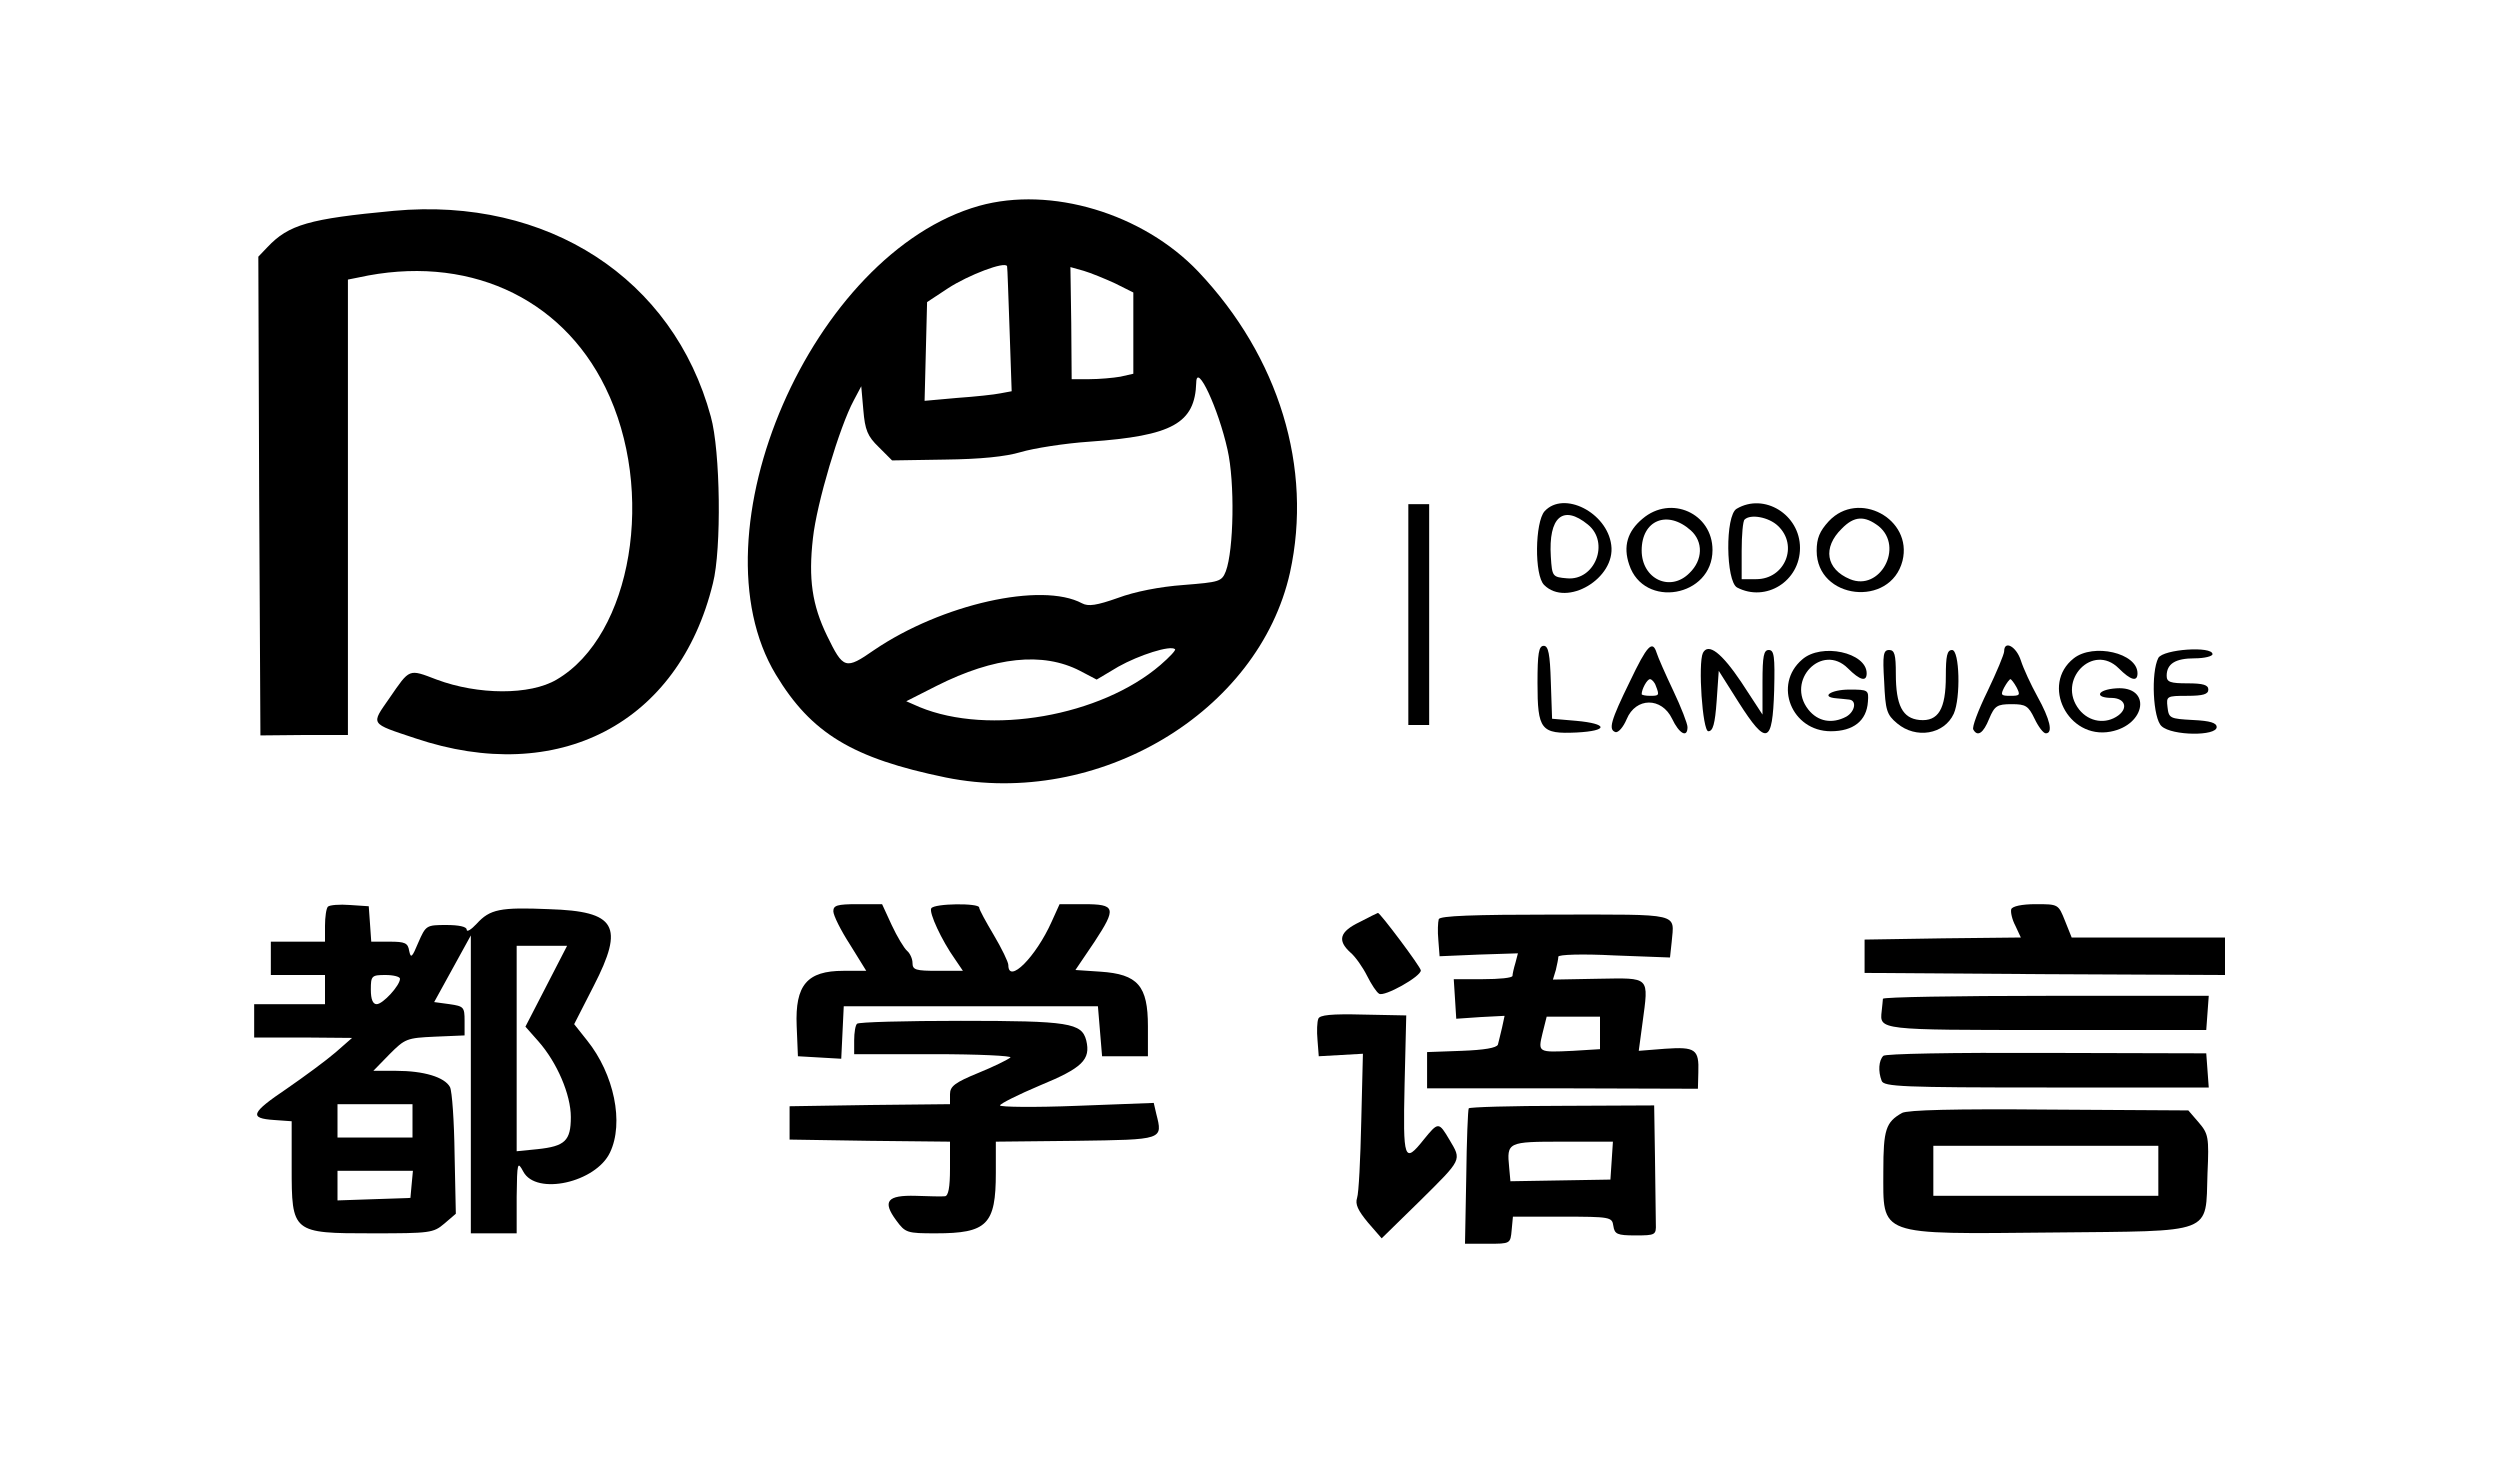
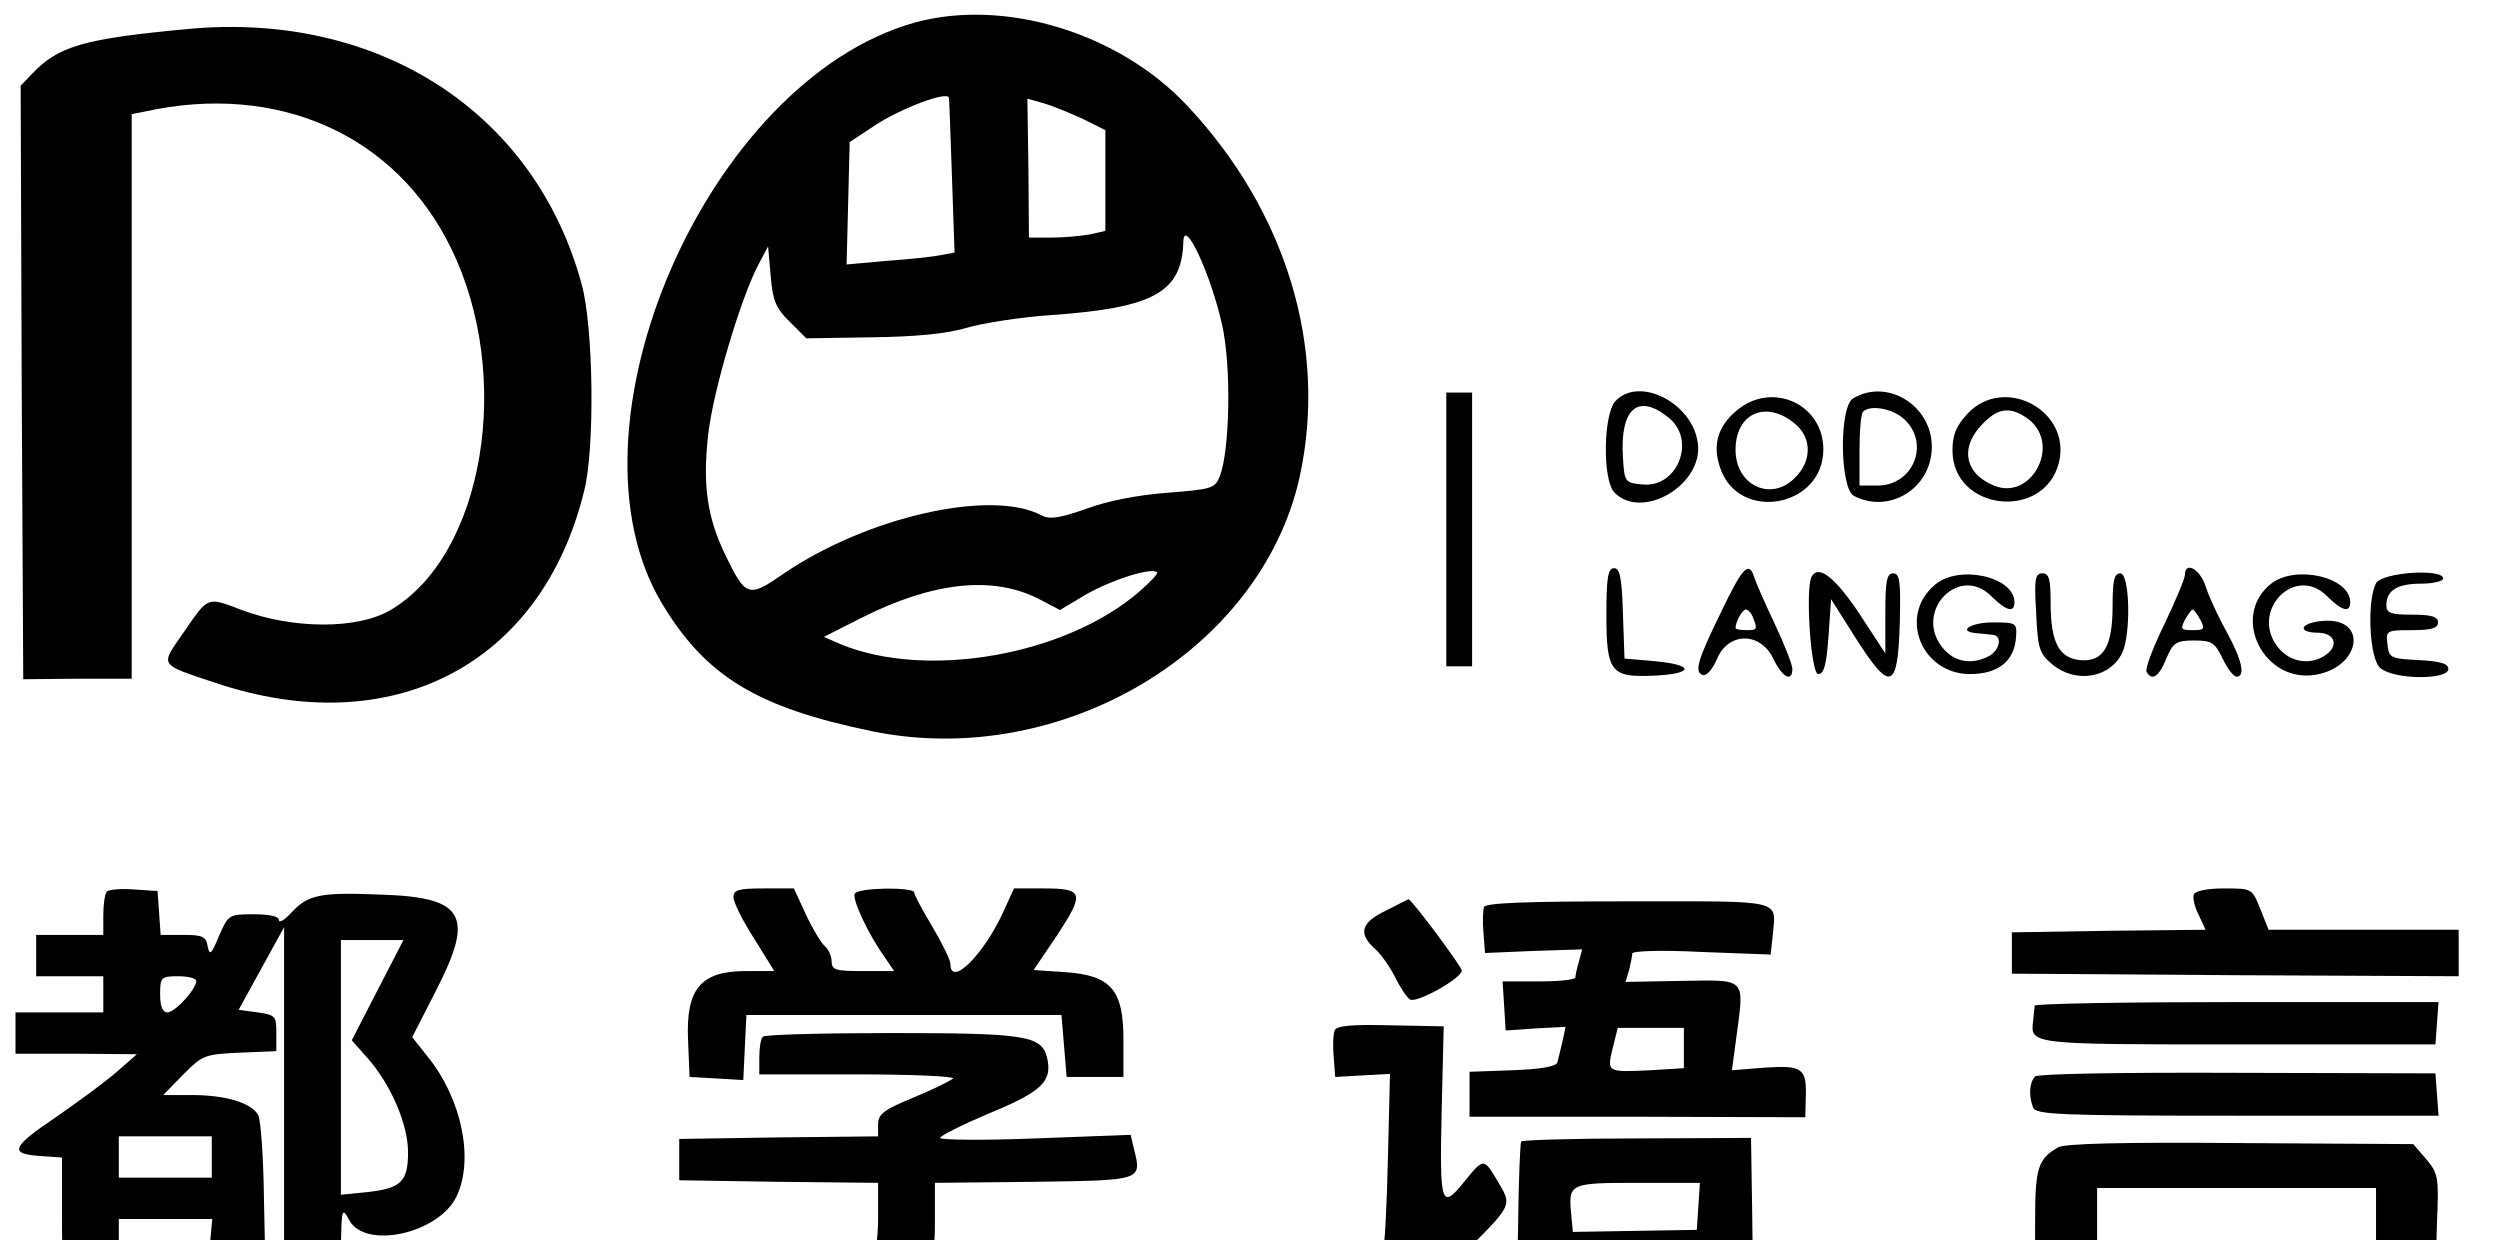
- <svg xmlns="http://www.w3.org/2000/svg" preserveAspectRatio="xMidYMid meet" version="1.0" width="600" height="350" viewBox="0 0 600 350">
+ <svg xmlns="http://www.w3.org/2000/svg" viewBox="58 45 484 240" preserveAspectRatio="xMidYMid meet" role="img" aria-label="DODO Learning">
  <g transform="translate(0,350) scale(0.1,-0.1)" fill="#000000" stroke="none">
    <path d="M2350 3006 c-401 -113 -693 -785 -488 -1125 85 -141 184 -201 408 -247 365 -74 751 156 826 492 55 251 -26 517 -220 722 -133 140 -354 206 -526 158z m73 -298 l5 -147 -27 -5 c-14 -3 -61 -8 -104 -11 l-78 -7 3 118 3 119 50 33 c49 32 138 66 142 53 1 -3 3 -72 6 -153z m253 112 l44 -22 0 -98 0 -97 -31 -7 c-17 -3 -51 -6 -74 -6 l-43 0 -1 134 -2 135 32 -9 c17 -5 51 -19 75 -30z m270 -399 c18 -79 15 -241 -4 -292 -10 -25 -15 -26 -102 -33 -56 -4 -117 -16 -157 -31 -51 -18 -71 -21 -86 -13 -97 52 -337 -2 -499 -112 -69 -48 -74 -46 -113 34 -36 74 -45 137 -34 234 9 84 64 268 98 331 l18 34 5 -57 c4 -48 10 -63 37 -89 l32 -32 127 2 c85 1 145 7 182 18 30 9 105 21 165 25 199 14 253 44 256 142 1 49 53 -62 75 -161z m-161 -517 c-143 -123 -411 -170 -578 -101 l-32 14 73 37 c139 70 255 82 344 36 l40 -21 52 31 c50 28 125 52 136 42 3 -2 -13 -19 -35 -38z" />
    <path d="M945 2994 c-203 -19 -252 -33 -303 -87 l-22 -23 2 -575 3 -574 105 1 105 0 0 546 0 547 25 5 c258 57 486 -45 593 -264 122 -248 64 -595 -117 -701 -64 -38 -189 -37 -288 0 -68 26 -64 27 -113 -44 -45 -65 -49 -60 62 -97 342 -115 632 35 714 372 21 82 18 318 -5 400 -90 332 -392 528 -761 494z" />
    <path d="M3380 2025 l0 -265 25 0 25 0 0 265 0 265 -25 0 -25 0 0 -265z" />
    <path d="M3707 2273 c-23 -26 -25 -154 -1 -177 54 -54 172 16 161 96 -10 78 -114 131 -160 81z m104 -32 c53 -43 17 -135 -50 -129 -35 3 -36 4 -39 52 -6 95 29 126 89 77z" />
    <path d="M4168 2279 c-28 -16 -26 -174 1 -189 69 -36 151 15 151 95 0 80 -86 133 -152 94z m99 -41 c50 -47 17 -128 -52 -128 l-35 0 0 68 c0 38 3 72 7 75 14 14 58 6 80 -15z" />
    <path d="M3942 2255 c-36 -30 -47 -66 -32 -110 35 -107 200 -78 200 35 0 88 -100 133 -168 75z m116 -28 c30 -27 29 -71 -3 -102 -46 -47 -115 -15 -115 54 0 73 62 98 118 48z" />
    <path d="M4389 2249 c-22 -24 -29 -41 -29 -71 0 -117 177 -137 206 -24 25 101 -106 171 -177 95z m120 -12 c61 -50 3 -157 -69 -127 -58 24 -66 76 -20 121 30 31 55 32 89 6z" />
    <path d="M3690 1861 c0 -113 8 -123 94 -119 77 4 76 21 -1 28 l-58 5 -3 88 c-2 68 -6 87 -17 87 -12 0 -15 -18 -15 -89z" />
    <path d="M3912 1865 c-47 -96 -52 -116 -35 -122 7 -2 19 12 27 31 22 53 84 53 109 1 17 -36 37 -47 37 -20 0 8 -15 47 -34 87 -19 40 -37 81 -40 91 -10 32 -23 18 -64 -68z m62 -11 c9 -23 8 -24 -14 -24 -11 0 -20 2 -20 4 0 12 13 36 20 36 4 0 11 -7 14 -16z" />
    <path d="M4810 1937 c0 -7 -18 -50 -40 -96 -22 -45 -38 -87 -34 -92 10 -18 24 -9 38 26 13 31 19 35 54 35 34 0 40 -4 55 -35 9 -19 21 -35 27 -35 18 0 10 34 -20 88 -16 29 -34 68 -40 87 -11 34 -40 49 -40 22z m30 -87 c9 -18 8 -20 -15 -20 -23 0 -24 2 -15 20 6 11 13 20 15 20 2 0 9 -9 15 -20z" />
    <path d="M4087 1933 c-12 -25 -1 -188 13 -188 11 0 16 17 20 73 l5 72 48 -76 c67 -105 81 -100 85 29 2 82 0 97 -13 97 -12 0 -15 -14 -15 -77 l0 -78 -51 78 c-47 70 -79 95 -92 70z" />
    <path d="M4325 1917 c-70 -60 -25 -172 69 -172 54 0 86 25 89 71 2 28 1 29 -45 29 -44 0 -70 -18 -30 -21 9 -1 23 -2 30 -3 19 -2 14 -29 -7 -41 -34 -18 -68 -12 -91 17 -55 70 33 161 95 99 29 -29 45 -33 45 -12 0 50 -109 74 -155 33z" />
    <path d="M4522 1864 c3 -69 6 -79 31 -100 45 -38 113 -27 136 23 17 38 14 153 -4 153 -12 0 -15 -14 -15 -63 0 -79 -18 -109 -63 -105 -41 4 -57 35 -57 111 0 46 -3 57 -16 57 -14 0 -16 -11 -12 -76z" />
    <path d="M4977 1920 c-80 -63 -14 -195 88 -176 86 16 99 110 14 104 -46 -3 -54 -23 -10 -23 31 -1 39 -24 15 -42 -30 -22 -70 -16 -94 14 -55 70 33 161 95 99 29 -29 45 -33 45 -12 0 49 -106 73 -153 36z" />
    <path d="M5180 1921 c-18 -35 -13 -146 8 -164 25 -23 132 -24 132 -2 0 10 -15 15 -57 17 -55 3 -58 4 -61 31 -3 26 -2 27 47 27 39 0 51 4 51 15 0 11 -12 15 -50 15 -41 0 -50 3 -50 18 0 29 21 42 67 42 24 0 43 5 43 10 0 20 -118 12 -130 -9z" />
    <path d="M787 1324 c-4 -4 -7 -25 -7 -46 l0 -38 -65 0 -65 0 0 -40 0 -40 65 0 65 0 0 -35 0 -35 -85 0 -85 0 0 -40 0 -40 118 0 117 -1 -40 -35 c-22 -19 -75 -58 -117 -87 -86 -58 -91 -71 -30 -75 l42 -3 0 -110 c0 -158 1 -159 194 -159 138 0 146 1 172 23 l28 24 -3 143 c-1 79 -6 151 -11 161 -13 24 -63 39 -129 39 l-55 0 39 40 c37 37 41 39 109 42 l71 3 0 35 c0 33 -2 35 -36 40 l-37 5 44 80 44 80 0 -357 0 -358 55 0 55 0 0 88 c1 83 2 86 16 60 31 -58 174 -26 208 46 34 71 10 188 -55 269 l-31 39 47 92 c74 144 54 179 -107 184 -118 5 -142 0 -174 -35 -13 -14 -24 -21 -24 -14 0 7 -19 11 -49 11 -48 0 -49 -1 -67 -42 -15 -36 -18 -39 -22 -20 -3 19 -10 22 -47 22 l-44 0 -3 43 -3 42 -45 3 c-25 2 -49 0 -53 -4z m524 -191 l-50 -97 31 -35 c45 -51 78 -128 78 -182 0 -57 -14 -70 -80 -77 l-50 -5 0 247 0 246 61 0 60 0 -50 -97z m-351 18 c0 -16 -41 -61 -56 -61 -9 0 -14 11 -14 35 0 33 2 35 35 35 19 0 35 -4 35 -9z m30 -341 l0 -40 -90 0 -90 0 0 40 0 40 90 0 90 0 0 -40z m-2 -152 l-3 -33 -87 -3 -88 -3 0 36 0 35 91 0 90 0 -3 -32z" />
    <path d="M2000 1313 c0 -10 18 -46 40 -80 l39 -63 -55 0 c-87 0 -116 -34 -112 -132 l3 -73 52 -3 52 -3 3 63 3 63 305 0 305 0 5 -60 5 -60 55 0 55 0 0 72 c0 97 -24 125 -114 131 l-60 4 46 68 c53 81 51 90 -26 90 l-58 0 -19 -42 c-38 -85 -104 -151 -104 -104 0 7 -16 40 -35 72 -19 32 -35 61 -35 66 0 11 -108 10 -115 -2 -6 -10 25 -77 57 -122 l19 -28 -60 0 c-53 0 -61 2 -61 19 0 10 -6 23 -13 29 -7 6 -24 34 -37 62 l-23 50 -59 0 c-49 0 -58 -3 -58 -17z" />
    <path d="M4827 1318 c-2 -7 2 -25 10 -40 l13 -28 -187 -2 -188 -3 0 -40 0 -40 433 -3 432 -2 0 45 0 45 -184 0 -184 0 -16 40 c-16 40 -16 40 -70 40 -34 0 -56 -5 -59 -12z" />
    <path d="M3263 1287 c-48 -23 -54 -44 -22 -73 12 -10 30 -36 40 -56 10 -20 23 -40 29 -43 12 -8 100 41 100 56 0 8 -99 140 -103 138 -1 0 -21 -10 -44 -22z" />
    <path d="M3453 1294 c-2 -7 -3 -29 -1 -50 l3 -39 94 4 94 3 -6 -23 c-4 -13 -7 -27 -7 -31 0 -5 -32 -8 -71 -8 l-70 0 3 -47 3 -48 58 4 58 3 -6 -28 c-4 -16 -8 -34 -10 -41 -3 -8 -33 -13 -87 -15 l-83 -3 0 -44 0 -43 325 0 325 -1 1 39 c2 56 -7 62 -80 57 l-63 -5 9 67 c15 113 20 108 -106 106 l-109 -2 7 23 c3 13 6 27 6 32 0 5 57 7 134 3 l134 -5 4 37 c6 71 26 66 -279 66 -198 0 -277 -3 -280 -11z m387 -273 l0 -39 -65 -4 c-84 -4 -84 -4 -73 42 l10 40 64 0 64 0 0 -39z" />
    <path d="M4519 1103 c0 -5 -2 -18 -3 -30 -5 -45 -7 -45 395 -45 l384 0 3 41 3 41 -390 0 c-215 0 -391 -3 -392 -7z" />
    <path d="M3164 1055 c-3 -7 -4 -30 -2 -51 l3 -39 53 3 53 3 -4 -163 c-2 -90 -6 -172 -10 -183 -5 -15 2 -30 26 -59 l33 -38 92 90 c102 101 100 97 71 146 -26 44 -27 44 -62 1 -47 -59 -50 -50 -46 132 l4 166 -103 2 c-77 2 -105 -1 -108 -10z" />
    <path d="M2057 1043 c-4 -3 -7 -21 -7 -40 l0 -33 192 0 c106 0 188 -4 183 -8 -6 -5 -40 -22 -77 -37 -56 -23 -68 -32 -68 -51 l0 -24 -192 -2 -193 -3 0 -40 0 -40 193 -3 192 -2 0 -65 c0 -45 -4 -65 -12 -66 -7 -1 -39 0 -70 1 -69 2 -81 -13 -47 -59 22 -30 26 -31 95 -31 123 0 144 21 144 145 l0 75 192 2 c211 3 209 2 193 65 l-6 26 -185 -7 c-101 -4 -184 -3 -184 1 0 4 44 26 96 48 102 42 122 62 111 108 -11 42 -41 47 -301 47 -133 0 -246 -3 -249 -7z" />
    <path d="M4520 966 c-11 -11 -13 -37 -4 -60 5 -14 50 -16 396 -16 l389 0 -3 41 -3 41 -383 1 c-231 1 -387 -2 -392 -7z" />
    <path d="M3525 840 c-2 -3 -5 -77 -6 -165 l-3 -160 55 0 c54 0 54 0 57 33 l3 32 119 0 c115 0 119 -1 122 -22 3 -20 9 -23 53 -23 48 0 50 1 49 28 0 15 -1 85 -2 156 l-2 128 -221 -1 c-121 0 -222 -3 -224 -6z m343 -126 l-3 -45 -120 -2 -120 -2 -3 33 c-6 61 -4 62 128 62 l121 0 -3 -46z" />
    <path d="M4565 829 c-39 -22 -45 -40 -45 -139 0 -158 -18 -152 407 -148 391 4 366 -6 371 142 4 87 2 95 -21 122 l-25 29 -334 2 c-230 2 -339 -1 -353 -8z m615 -139 l0 -60 -270 0 -270 0 0 60 0 60 270 0 270 0 0 -60z" />
  </g>
</svg>
